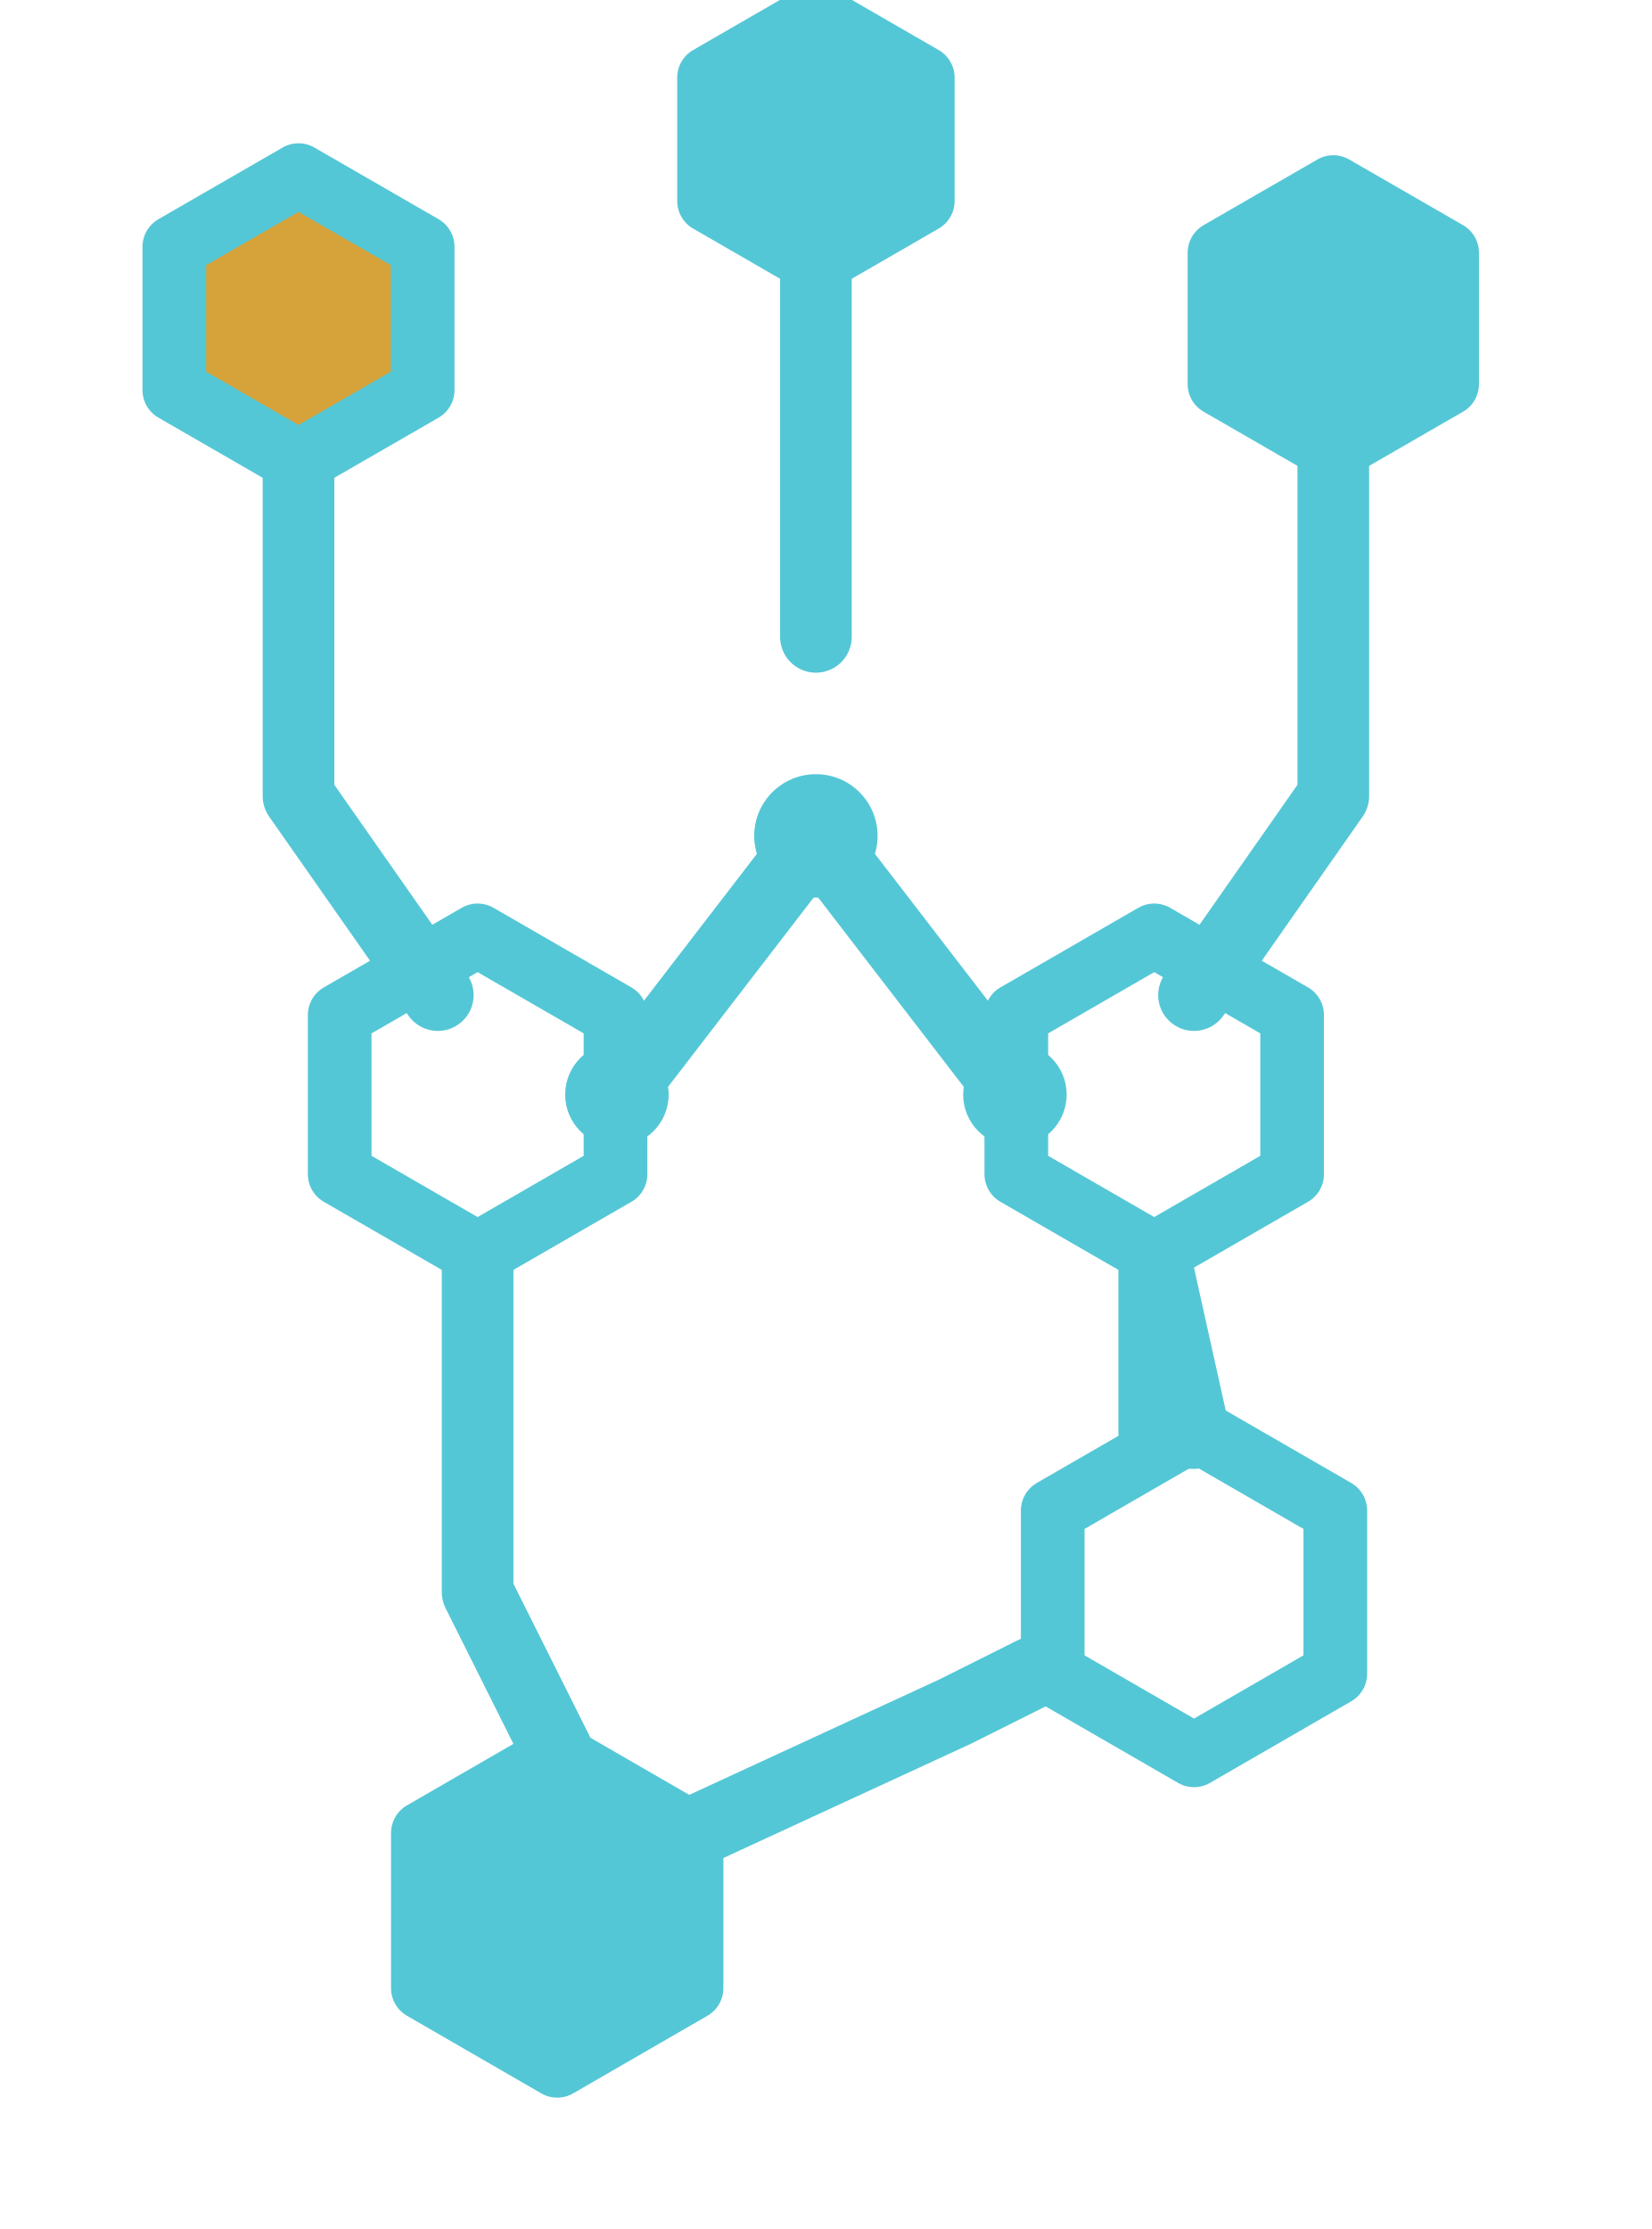
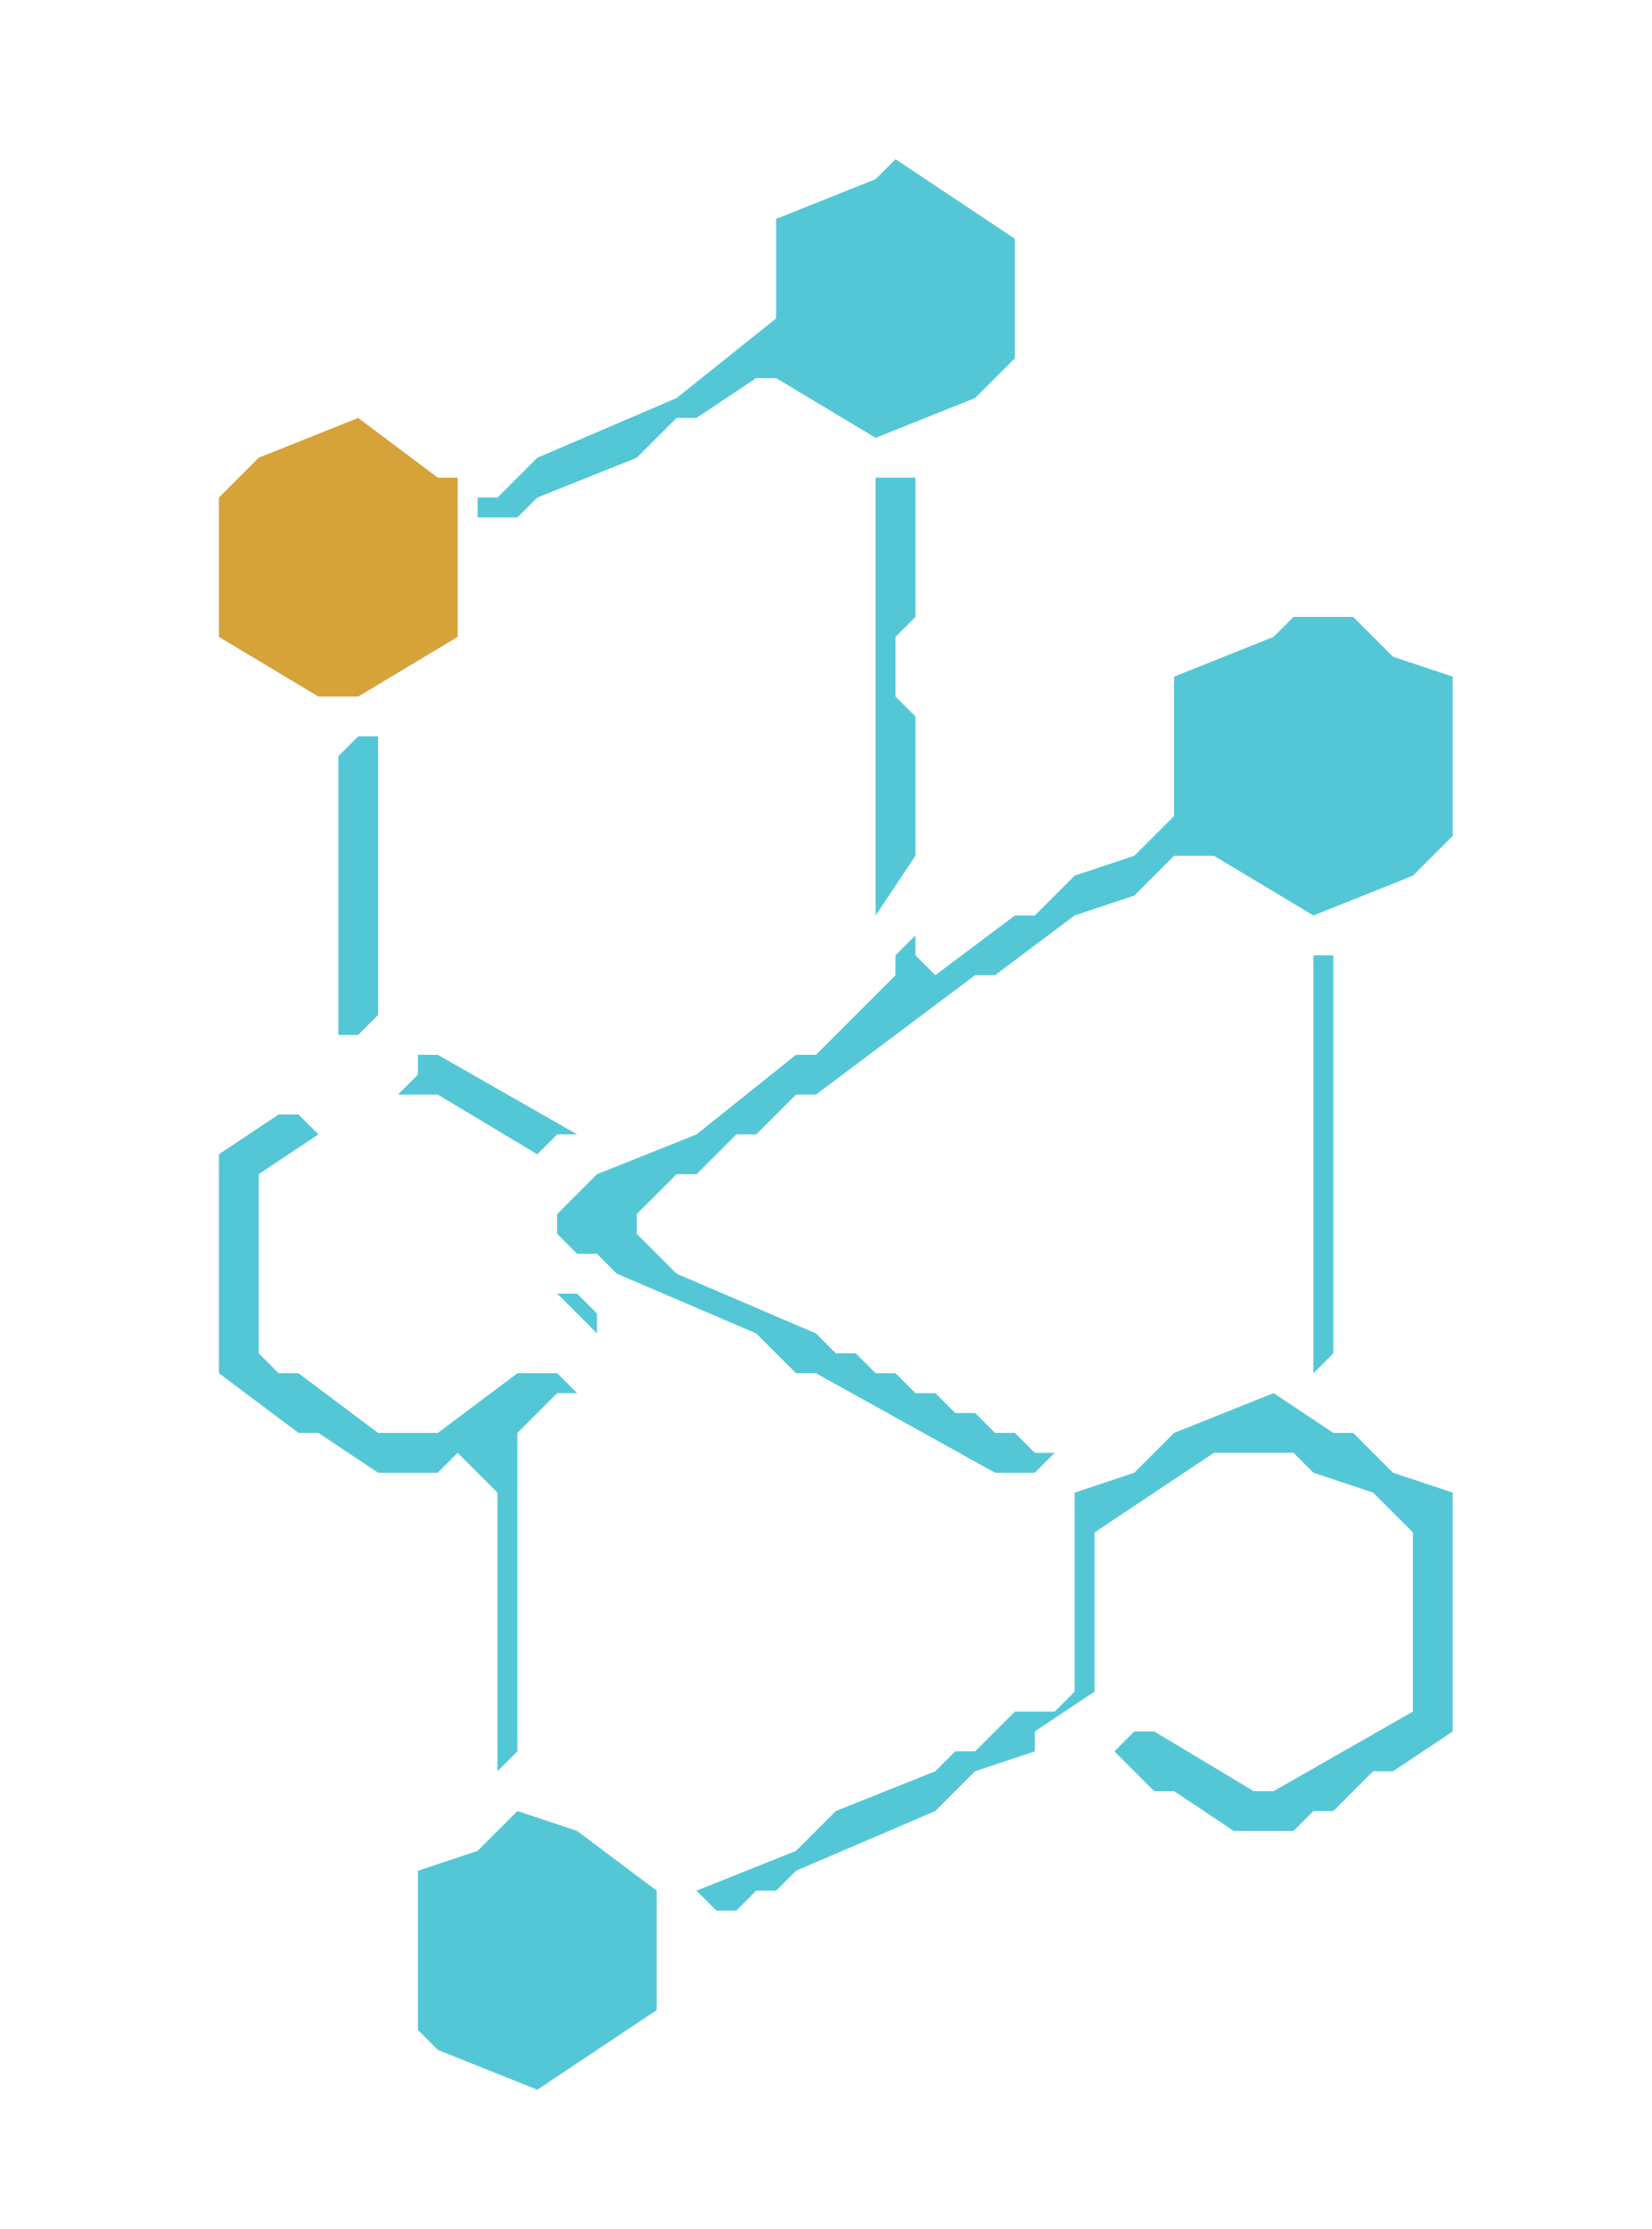
- <svg xmlns="http://www.w3.org/2000/svg" width="83" height="112" viewBox="0 0 83 112" fill="none">
-   <g stroke="#54c7d6" stroke-width="3.6" stroke-linecap="round" stroke-linejoin="round">
-     <path d="M15,24 L15,40 L22,50" />
-     <path d="M41,13 L41,32" />
-     <path d="M67,22 L67,40 L60,50" />
-     <path d="M31,55 L41,42" />
-     <path d="M41,42 L51,55" />
-     <path d="M24,63 L24,80 L28,88" />
-     <path d="M58,63 L58,72 L60,72 L60,72" />
-     <path d="M35,92 L48,86 L52,84" />
-     <path d="M60,72 L58,63" />
-   </g>
-   <g fill="#54c7d6">
-     <circle cx="41" cy="42" r="3.1" />
-     <circle cx="51" cy="55" r="2.6" />
-     <circle cx="31" cy="55" r="2.6" />
-   </g>
-   <g stroke="#54c7d6" stroke-width="3.2" stroke-linejoin="round">
-     <polygon points="21.24,19.60 15.00,23.20 8.76,19.60 8.76,12.40 15.00,8.80 21.24,12.40" fill="#d6a23a" stroke="#54c7d6" />
-     <polygon points="46.37,10.10 41.00,13.20 35.63,10.10 35.63,3.90 41.00,0.80 46.37,3.90" fill="#54c7d6" stroke="#54c7d6" />
-     <polygon points="72.72,19.30 67.00,22.60 61.28,19.30 61.28,12.70 67.00,9.40 72.72,12.70" fill="#54c7d6" stroke="#54c7d6" />
-     <polygon points="30.93,59.00 24.00,63.00 17.07,59.00 17.07,51.00 24.00,47.00 30.93,51.00" fill="none" />
-     <polygon points="64.93,59.00 58.00,63.00 51.07,59.00 51.07,51.00 58.00,47.00 64.93,51.00" fill="none" />
-     <polygon points="34.75,99.90 28.00,103.80 21.25,99.90 21.25,92.10 28.00,88.20 34.75,92.10" fill="#54c7d6" stroke="#54c7d6" />
-     <polygon points="67.10,84.10 60.00,88.20 52.90,84.10 52.90,75.90 60.00,71.80 67.10,75.90" fill="none" />
+ <svg xmlns="http://www.w3.org/2000/svg" width="83" height="112" viewBox="0 0 83 112">
+   <g>
+     <path d="M26,91 L24,93 L21,94 L21,102 L22,103 L27,105 L33,101 L33,95 L29,92 Z" fill="#54c7d6" fill-rule="evenodd" />
+     <path d="M73,75 L70,74 L68,72 L67,72 L64,70 L59,72 L57,74 L54,75 L54,85 L53,86 L51,86 L49,88 L48,88 L47,89 L42,91 L40,93 L35,95 L36,96 L37,96 L38,95 L39,95 L40,94 L47,91 L49,89 L52,88 L52,87 L55,85 L55,77 L61,73 L65,73 L66,74 L69,75 L71,77 L71,86 L64,90 L63,90 L58,87 L57,87 L56,88 L58,90 L59,90 L62,92 L65,92 L66,91 L67,91 L69,89 L70,89 L73,87 Z" fill="#54c7d6" fill-rule="evenodd" />
+     <path d="M28,65 L30,67 L30,66 L29,65 Z" fill="#54c7d6" fill-rule="evenodd" />
+     <path d="M14,56 L11,58 L11,69 L15,72 L16,72 L19,74 L22,74 L23,73 L25,75 L25,89 L26,88 L26,72 L28,70 L29,70 L28,69 L26,69 L22,72 L19,72 L15,69 L14,69 L13,68 L13,59 L16,57 L15,56 Z" fill="#54c7d6" fill-rule="evenodd" />
+     <path d="M20,55 L22,55 L27,58 L28,57 L29,57 L22,53 L21,53 L21,54 Z" fill="#54c7d6" fill-rule="evenodd" />
+     <path d="M67,48 L66,48 L66,69 L67,68 Z" fill="#54c7d6" fill-rule="evenodd" />
+     <path d="M19,37 L18,37 L17,38 L17,52 L18,52 L19,51 Z" fill="#54c7d6" fill-rule="evenodd" />
+     <path d="M73,34 L70,33 L68,31 L65,31 L64,32 L59,34 L59,41 L57,43 L54,44 L52,46 L51,46 L47,49 L46,48 L46,47 L45,48 L45,49 L41,53 L40,53 L35,57 L30,59 L28,61 L28,62 L29,63 L30,63 L31,64 L38,67 L40,69 L41,69 L50,74 L52,74 L53,73 L52,73 L51,72 L50,72 L49,71 L48,71 L47,70 L46,70 L45,69 L44,69 L43,68 L42,68 L41,67 L34,64 L32,62 L32,61 L34,59 L35,59 L37,57 L38,57 L40,55 L41,55 L49,49 L50,49 L54,46 L57,45 L59,43 L61,43 L66,46 L71,44 L73,42 Z" fill="#54c7d6" fill-rule="evenodd" />
+     <path d="M46,24 L44,24 L44,46 L46,43 L46,36 L45,35 L45,32 L46,31 Z" fill="#54c7d6" fill-rule="evenodd" />
+     <path d="M51,12 L45,8 L44,9 L39,11 L39,16 L34,20 L27,23 L25,25 L24,25 L24,26 L26,26 L27,25 L32,23 L34,21 L35,21 L38,19 L39,19 L44,22 L49,20 L51,18 Z" fill="#54c7d6" fill-rule="evenodd" />
+     <path d="M18,21 L13,23 L11,25 L11,32 L16,35 L18,35 L23,32 L23,24 L22,24 Z" fill="#d6a23a" fill-rule="evenodd" />
  </g>
</svg>
